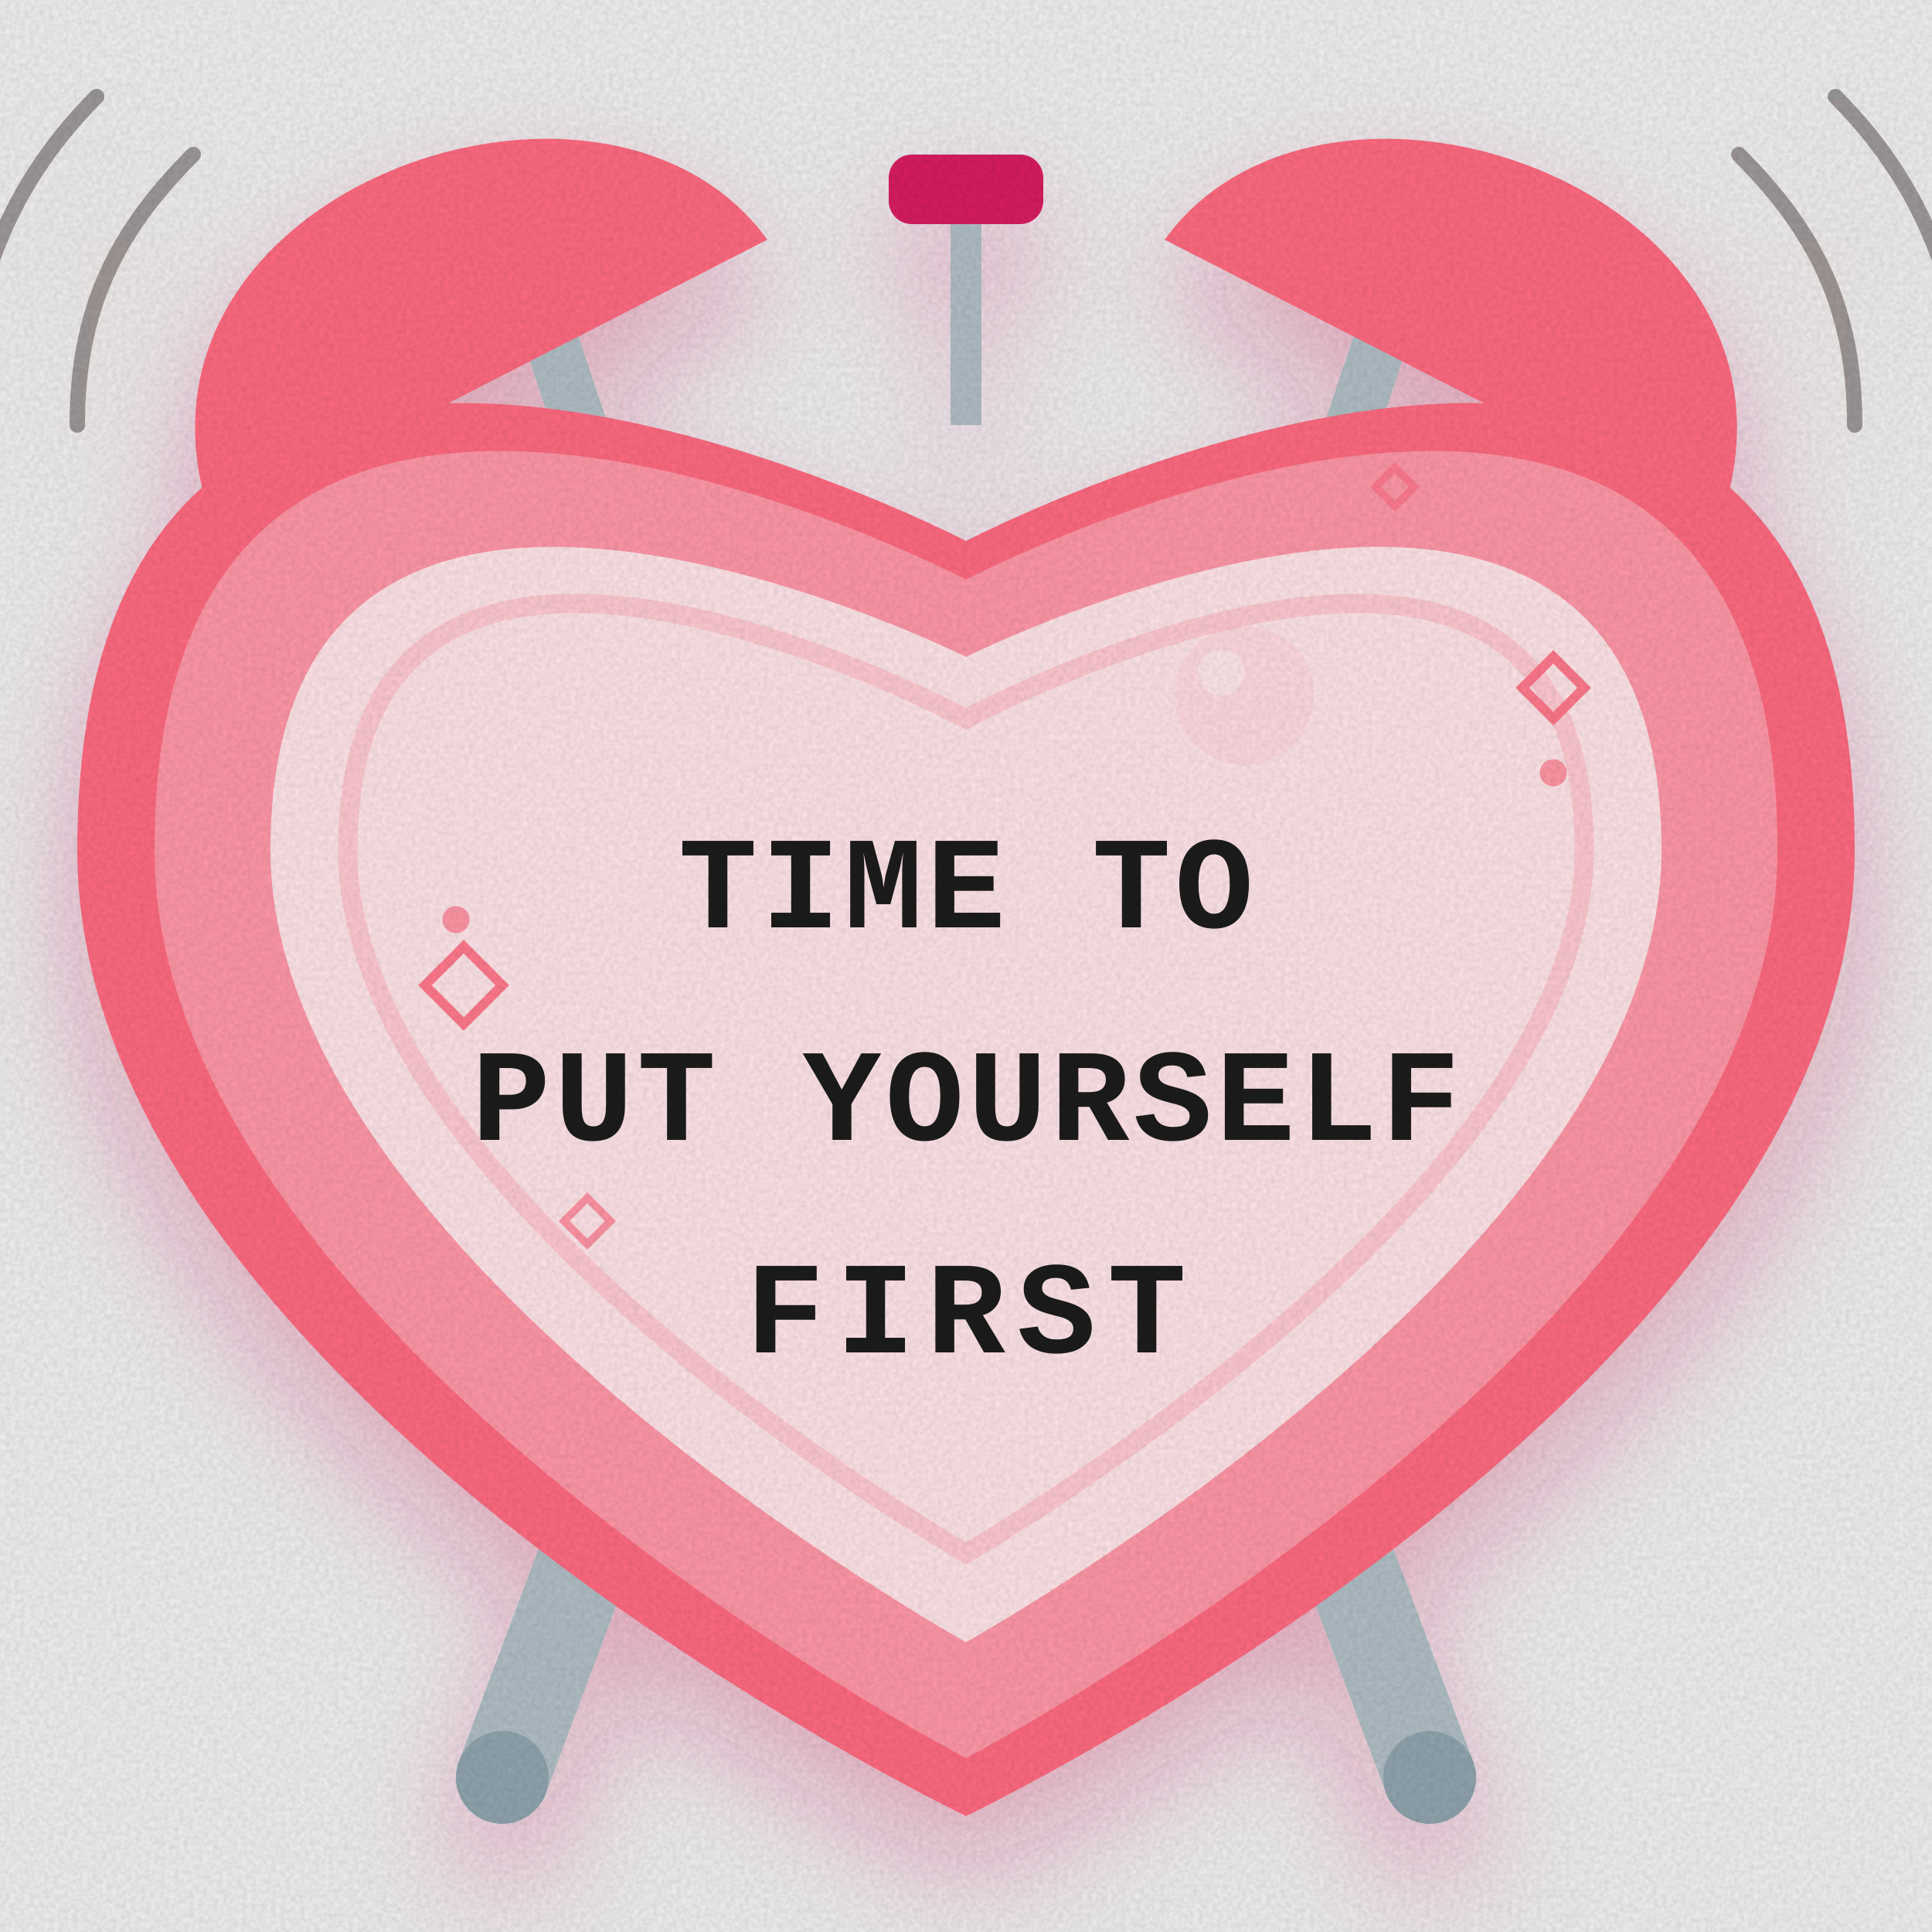
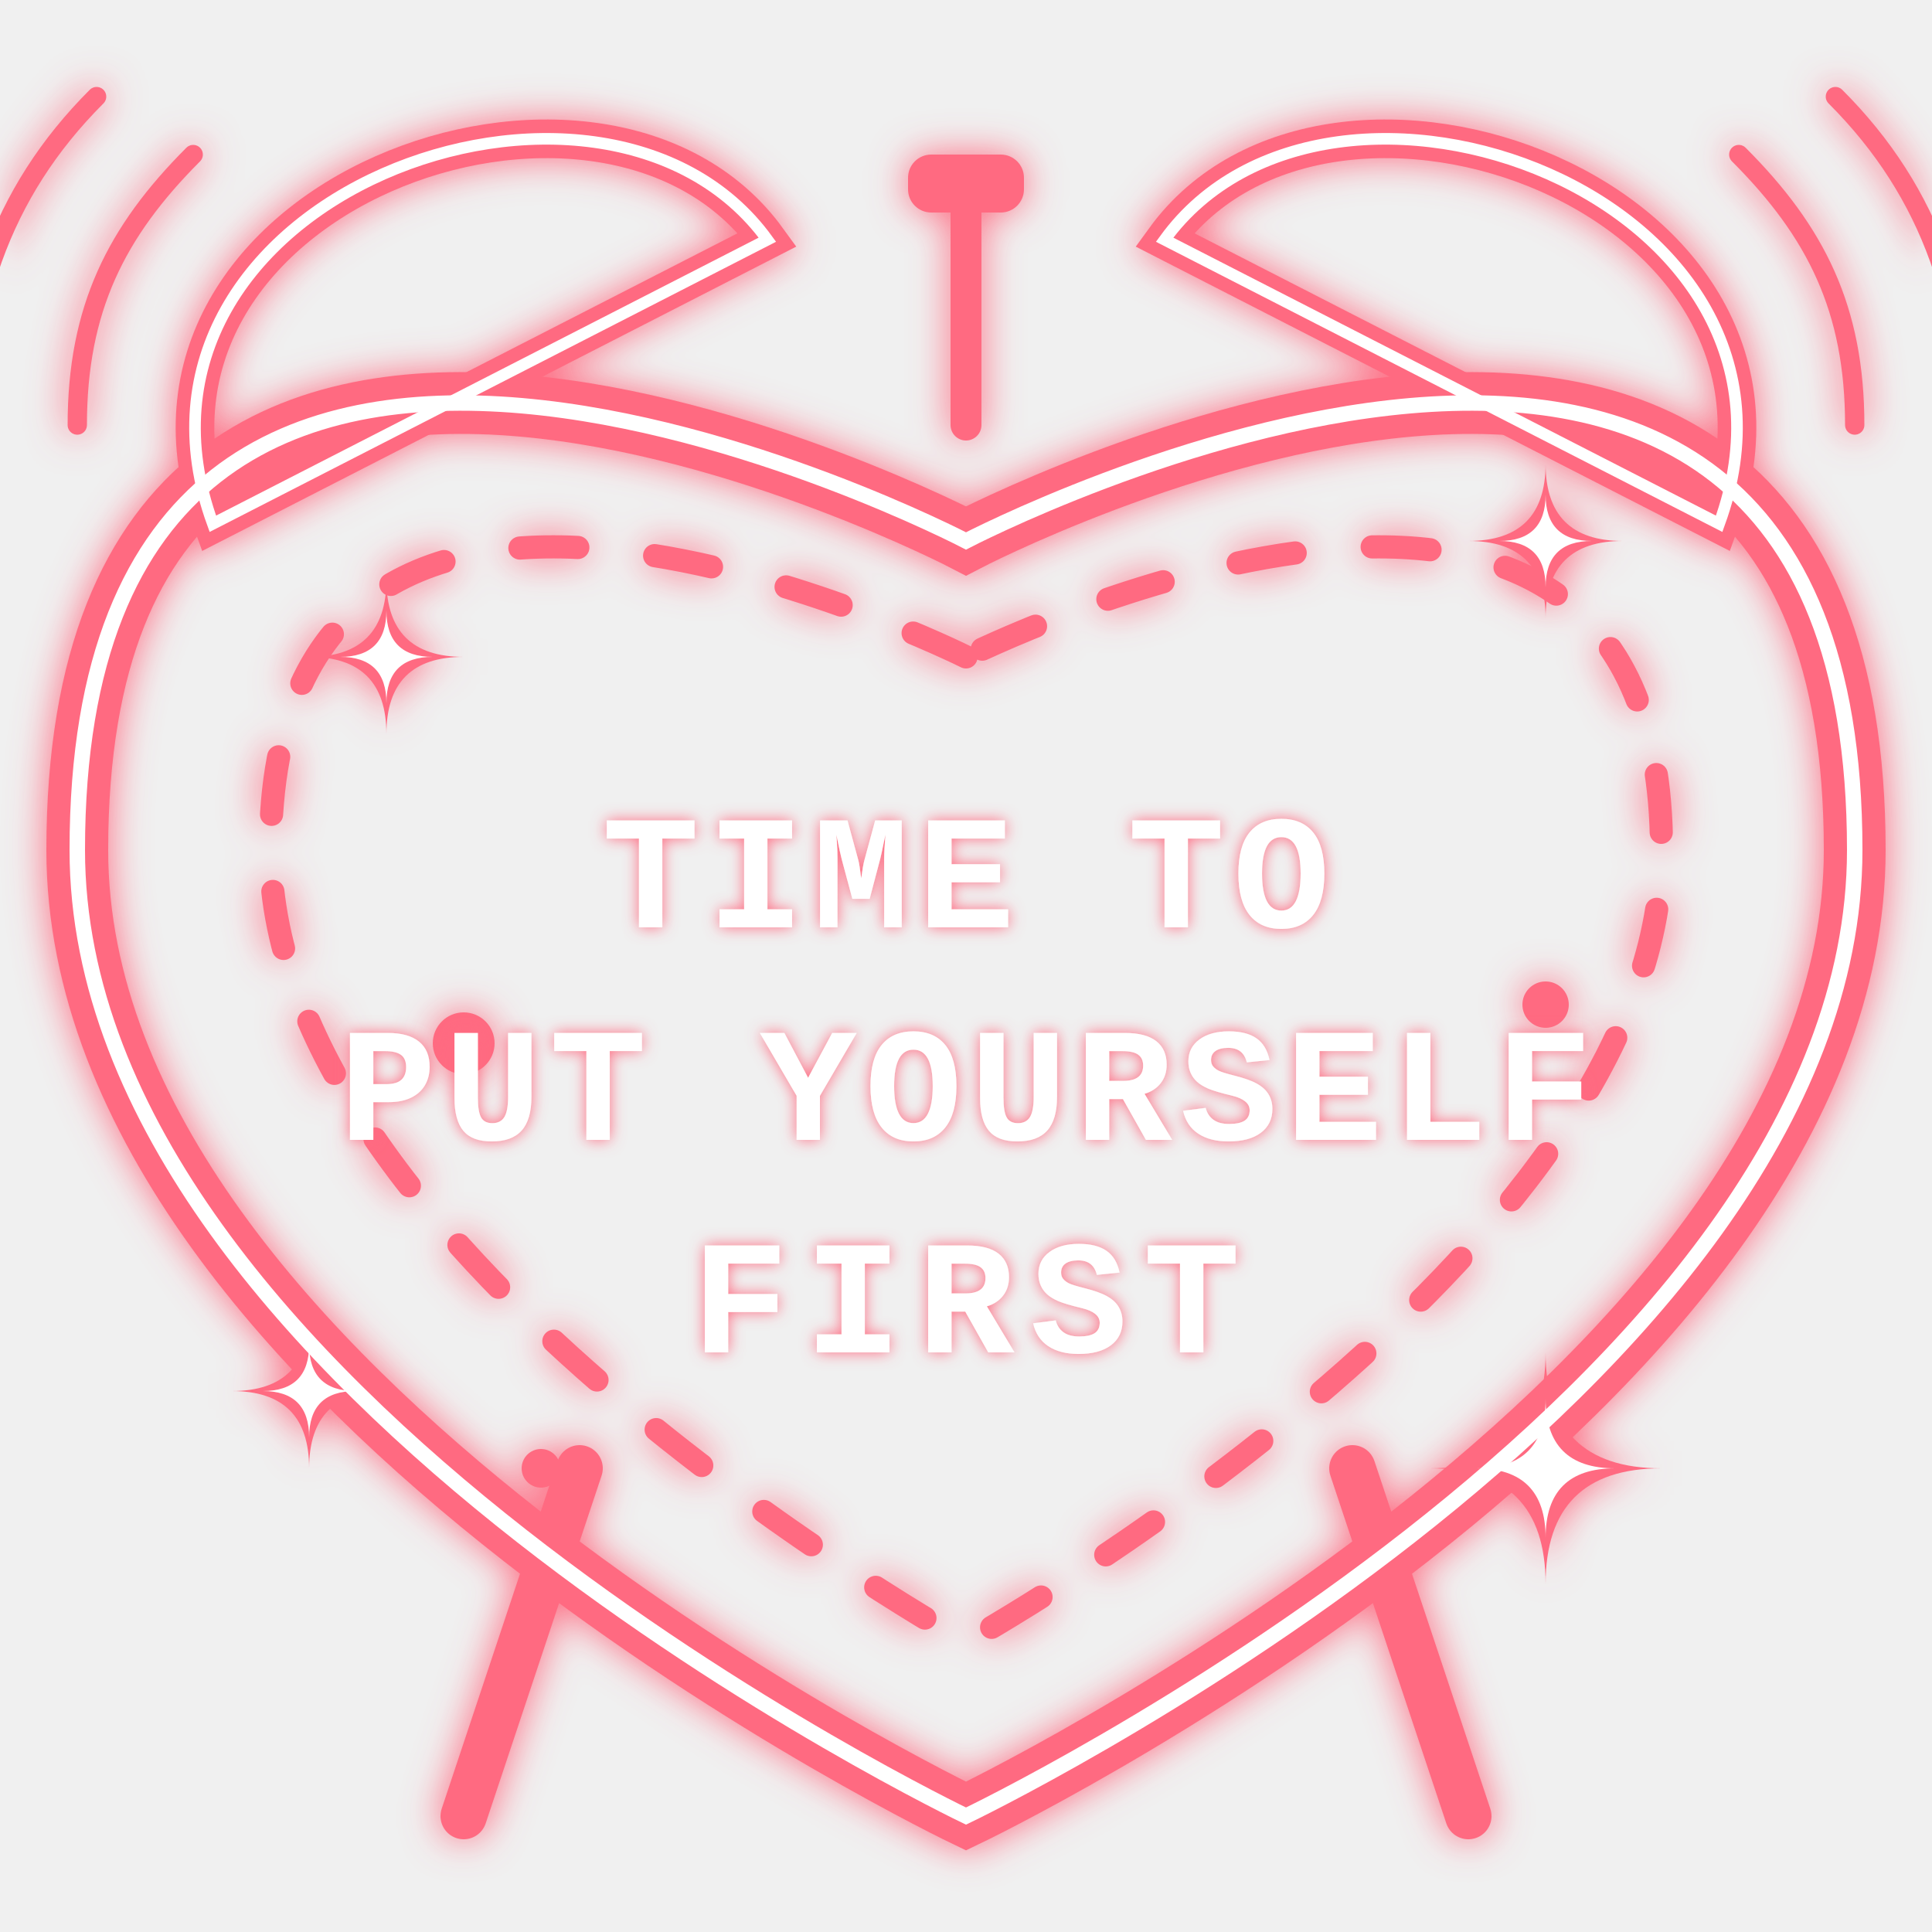
<svg xmlns="http://www.w3.org/2000/svg" viewBox="0 0 500 500" width="100%" height="100%">
  <defs>
-     <filter id="shadow" x="-20%" y="-20%" width="140%" height="140%">
-       <feDropShadow dx="0" dy="15" stdDeviation="15" flood-color="var(--primary-color, #D81B60)" flood-opacity="0.3" />
+     <filter id="super-glow" x="-50%" y="-50%" width="200%" height="200%">
+       <feDropShadow dx="0" dy="0" stdDeviation="30" flood-color="var(--primary-color, #FF6B81)" flood-opacity="0.6" />
+       <feDropShadow dx="0" dy="0" stdDeviation="15" flood-color="var(--primary-color, #FF6B81)" flood-opacity="0.8" />
+       <feDropShadow dx="0" dy="0" stdDeviation="5" flood-color="var(--primary-color, #FF6B81)" flood-opacity="1" />
    </filter>
-     <filter id="noise">
-       <feTurbulence type="fractalNoise" baseFrequency="0.8" numOctaves="3" stitchTiles="stitch" />
-       <feColorMatrix type="matrix" values="0 0 0 0 0, 0 0 0 0 0, 0 0 0 0 0, 0 0 0 0.12 0" />
+     <filter id="text-glow" x="-50%" y="-50%" width="200%" height="200%">
+       <feDropShadow dx="0" dy="0" stdDeviation="8" flood-color="var(--primary-color, #FF6B81)" flood-opacity="0.9" />
+       <feDropShadow dx="0" dy="0" stdDeviation="2" flood-color="var(--primary-color, #FF6B81)" flood-opacity="1" />
    </filter>
  </defs>
-   <g filter="url(#shadow)">
-     <path d="M 160 380 L 130 460" stroke="#B0BEC5" stroke-width="24" stroke-linecap="round" />
-     <path d="M 340 380 L 370 460" stroke="#B0BEC5" stroke-width="24" stroke-linecap="round" />
-     <circle cx="130" cy="460" r="12" fill="#90A4AE" />
-     <circle cx="370" cy="460" r="12" fill="#90A4AE" />
-     <path d="M 160 140 L 140 80" stroke="#B0BEC5" stroke-width="14" stroke-linecap="round" />
-     <path d="M 340 140 L 360 80" stroke="#B0BEC5" stroke-width="14" stroke-linecap="round" />
-     <path d="M 40 110 C 40 20 180 20 200 90 Z" fill="var(--primary-color, #FF6B81)" transform="rotate(-20 120 80)" />
-     <path d="M 300 90 C 320 20 460 20 460 110 Z" fill="var(--primary-color, #FF6B81)" transform="rotate(20 380 80)" />
-     <g stroke="var(--text-primary, #1A1A1A)" stroke-width="4" stroke-linecap="round" fill="none" opacity="0.4">
+   <g filter="url(#super-glow)">
+     <path d="M 150 380 L 120 470" stroke="var(--primary-color, #FF6B81)" stroke-width="12" stroke-linecap="round" />
+     <path d="M 350 380 L 380 470" stroke="var(--primary-color, #FF6B81)" stroke-width="12" stroke-linecap="round" />
+     <path d="M 40 110 C 40 20 180 20 200 90 Z" fill="none" stroke="var(--primary-color, #FF6B81)" stroke-width="10" transform="rotate(-20 120 80)" />
+     <path d="M 300 90 C 320 20 460 20 460 110 Z" fill="none" stroke="var(--primary-color, #FF6B81)" stroke-width="10" transform="rotate(20 380 80)" />
+     <path d="M 250 110 L 250 50" stroke="var(--primary-color, #FF6B81)" stroke-width="8" stroke-linecap="round" />
+     <rect x="235" y="40" width="30" height="15" rx="6" fill="var(--primary-color, #FF6B81)" />
+     <g stroke="var(--primary-color, #FF6B81)" stroke-width="5" stroke-linecap="round" fill="none">
      <path d="M 50 40 C 30 60 20 80 20 110" />
      <path d="M 25 25 C 0 50 -10 80 -10 120" />
      <path d="M 450 40 C 470 60 480 80 480 110" />
      <path d="M 475 25 C 500 50 510 80 510 120" />
    </g>
-     <path d="M 250 110 L 250 50" stroke="#B0BEC5" stroke-width="8" />
-     <rect x="230" y="40" width="40" height="18" rx="6" fill="var(--primary-color, #D81B60)" />
-     <path d="M 250 140 C 250 140 20 20 20 220 C 20 360 250 470 250 470 C 250 470 480 360 480 220 C 480 20 250 140 250 140 Z" fill="var(--primary-color, #FF6B81)" />
-     <path d="M 250 150 C 250 150 40 40 40 220 C 40 345 250 455 250 455 C 250 455 460 345 460 220 C 460 40 250 150 250 150 Z" fill="var(--card-bg, #ffffff)" opacity="0.3" />
-     <path d="M 250 170 C 250 170 70 80 70 220 C 70 325 250 425 250 425 C 250 425 430 325 430 220 C 430 80 250 170 250 170 Z" fill="var(--card-bg, #FFE4E8)" />
-     <path d="M 250 186 C 250 186 90 100 90 220 C 90 310 250 402 250 402 C 250 402 410 310 410 220 C 410 100 250 186 250 186 Z" fill="none" stroke="var(--primary-color, #FF6B81)" stroke-width="5" opacity="0.22" />
-     <circle cx="322" cy="180" r="18" fill="var(--primary-color, #FF6B81)" opacity="0.08" />
-     <circle cx="316" cy="174" r="6" fill="#FFFFFF" opacity="0.35" />
-     <g font-family="'Courier New', Courier, 'Arial Black', sans-serif" font-weight="900" font-size="34" fill="var(--text-primary, #1A1A1A)" text-anchor="middle">
-       <text x="250" y="240" letter-spacing="1">TIME TO</text>
-       <text x="250" y="295" letter-spacing="1">PUT YOURSELF</text>
-       <text x="250" y="350" letter-spacing="3">FIRST</text>
-     </g>
+     <path d="M 250 140 C 250 140 20 20 20 220 C 20 360 250 470 250 470 C 250 470 480 360 480 220 C 480 20 250 140 250 140 Z" fill="none" stroke="var(--primary-color, #FF6B81)" stroke-width="16" />
+     <path d="M 250 170 C 250 170 70 80 70 220 C 70 325 250 425 250 425 C 250 425 430 325 430 220 C 430 80 250 170 250 170 Z" fill="none" stroke="var(--primary-color, #FF6B81)" stroke-width="6" stroke-dasharray="15 20" stroke-linecap="round" />
+     <path d="M 80 170 Q 100 170 100 150 Q 100 170 120 170 Q 100 170 100 190 Q 100 170 80 170 Z" fill="var(--primary-color, #FF6B81)" />
+     <path d="M 380 140 Q 400 140 400 120 Q 400 140 420 140 Q 400 140 400 160 Q 400 140 380 140 Z" fill="var(--primary-color, #FF6B81)" />
+     <path d="M 370 380 Q 400 380 400 350 Q 400 380 430 380 Q 400 380 400 410 Q 400 380 370 380 Z" fill="var(--primary-color, #FF6B81)" />
+     <path d="M 60 360 Q 80 360 80 340 Q 80 360 100 360 Q 80 360 80 380 Q 80 360 60 360 Z" fill="var(--primary-color, #FF6B81)" />
+     <circle cx="120" cy="270" r="8" fill="var(--primary-color, #FF6B81)" />
+     <circle cx="400" cy="260" r="6" fill="var(--primary-color, #FF6B81)" />
+     <circle cx="140" cy="380" r="5" fill="var(--primary-color, #FF6B81)" />
  </g>
-   <g fill="none" stroke="var(--primary-color, #FF6B81)" stroke-linecap="round" opacity="0.88">
-     <path d="M 110 255 L 120 245 L 130 255 L 120 265 Z" stroke-width="2.5" />
-     <path d="M 394 178 L 402 170 L 410 178 L 402 186 Z" stroke-width="2.5" />
-     <path d="M 146 316 L 152 310 L 158 316 L 152 322 Z" stroke-width="2" opacity="0.75" />
-     <path d="M 356 126 L 361 121 L 366 126 L 361 131 Z" stroke-width="2" opacity="0.7" />
+   <g>
+     <path d="M 250 140 C 250 140 20 20 20 220 C 20 360 250 470 250 470 C 250 470 480 360 480 220 C 480 20 250 140 250 140 Z" fill="none" stroke="#ffffff" stroke-width="4" />
+     <path d="M 40 110 C 40 20 180 20 200 90 Z" fill="none" stroke="#ffffff" stroke-width="3" transform="rotate(-20 120 80)" />
+     <path d="M 300 90 C 320 20 460 20 460 110 Z" fill="none" stroke="#ffffff" stroke-width="3" transform="rotate(20 380 80)" />
+     <path d="M 88 170 Q 100 170 100 158 Q 100 170 112 170 Q 100 170 100 182 Q 100 170 88 170 Z" fill="#ffffff" />
+     <path d="M 388 140 Q 400 140 400 128 Q 400 140 412 140 Q 400 140 400 152 Q 400 140 388 140 Z" fill="#ffffff" />
+     <path d="M 382 380 Q 400 380 400 362 Q 400 380 418 380 Q 400 380 400 398 Q 400 380 382 380 Z" fill="#ffffff" />
+     <path d="M 68 360 Q 80 360 80 348 Q 80 360 92 360 Q 80 360 80 372 Q 80 360 68 360 Z" fill="#ffffff" />
  </g>
-   <g fill="var(--primary-color, #FF6B81)" opacity="0.65">
-     <circle cx="118" cy="238" r="3.5" />
-     <circle cx="402" cy="200" r="3.5" />
+   <g font-family="'Courier New', Courier, 'Arial Black', sans-serif" font-weight="900" font-size="42" fill="#ffffff" text-anchor="middle" filter="url(#text-glow)">
+     <text x="250" y="240" letter-spacing="2">TIME TO</text>
+     <text x="250" y="295" letter-spacing="2">PUT YOURSELF</text>
+     <text x="250" y="350" letter-spacing="4">FIRST</text>
  </g>
-   <rect x="0" y="0" width="100%" height="100%" filter="url(#noise)" style="pointer-events: none;" />
</svg>
